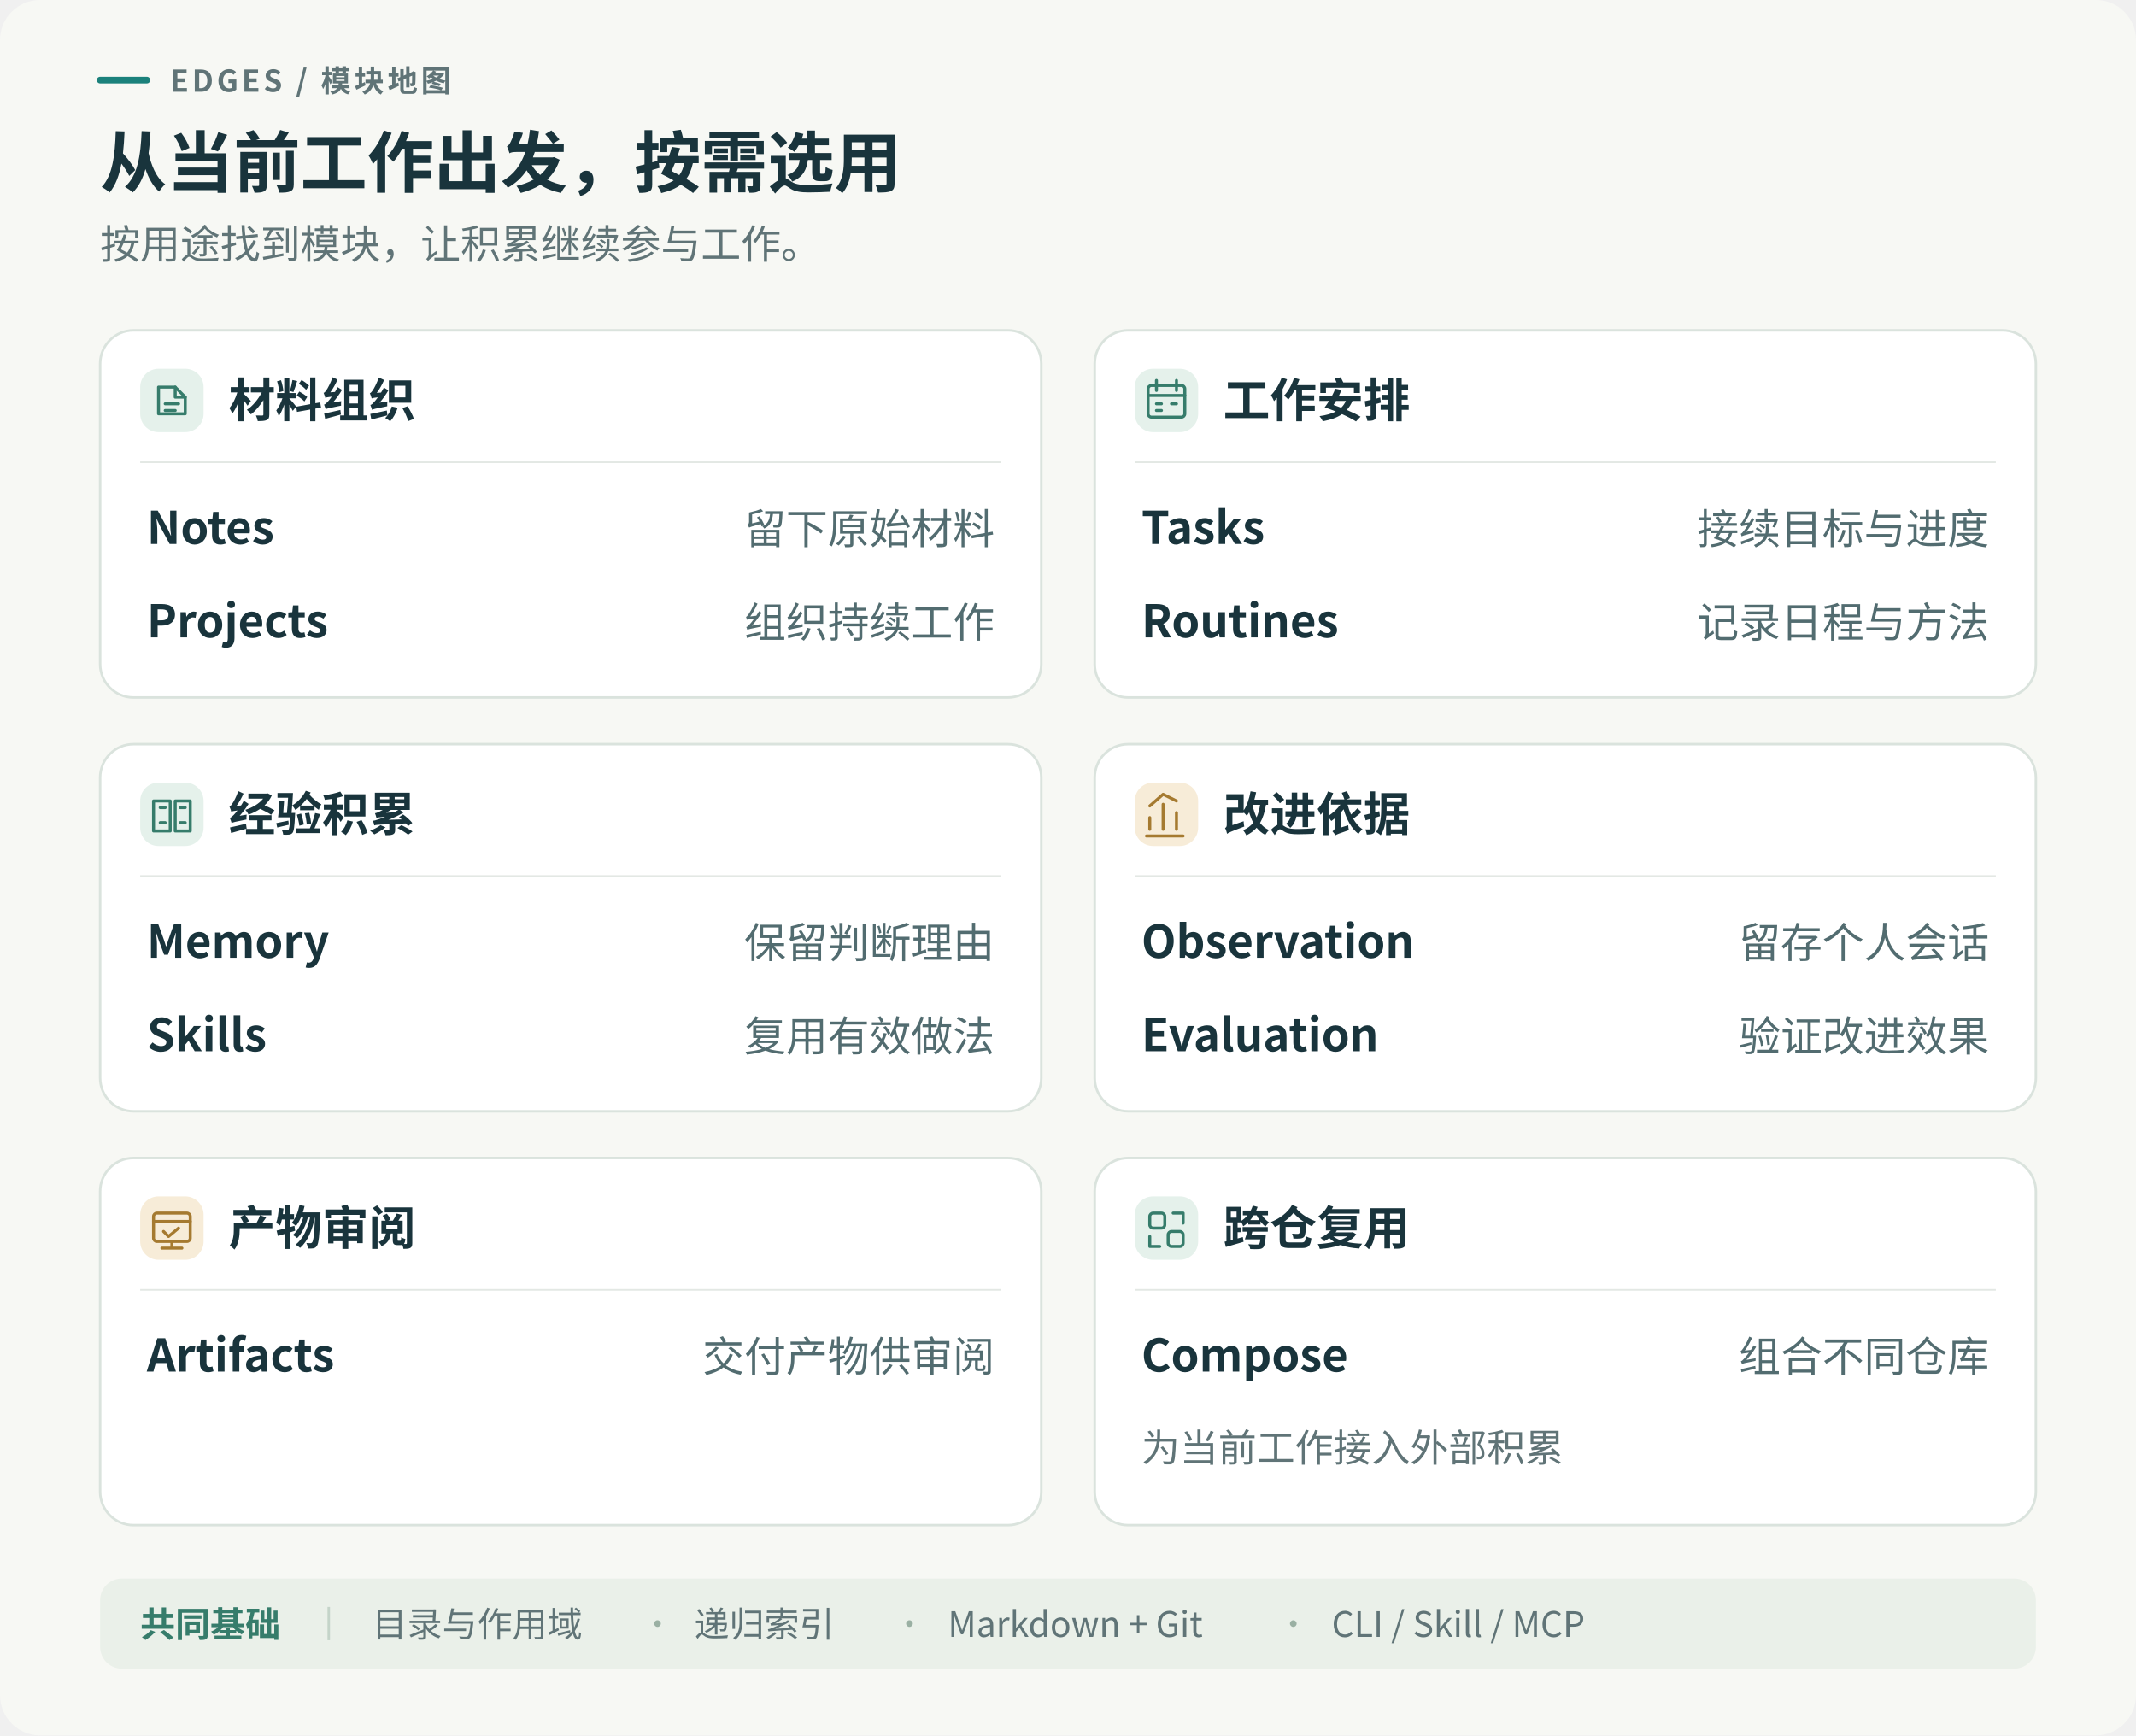
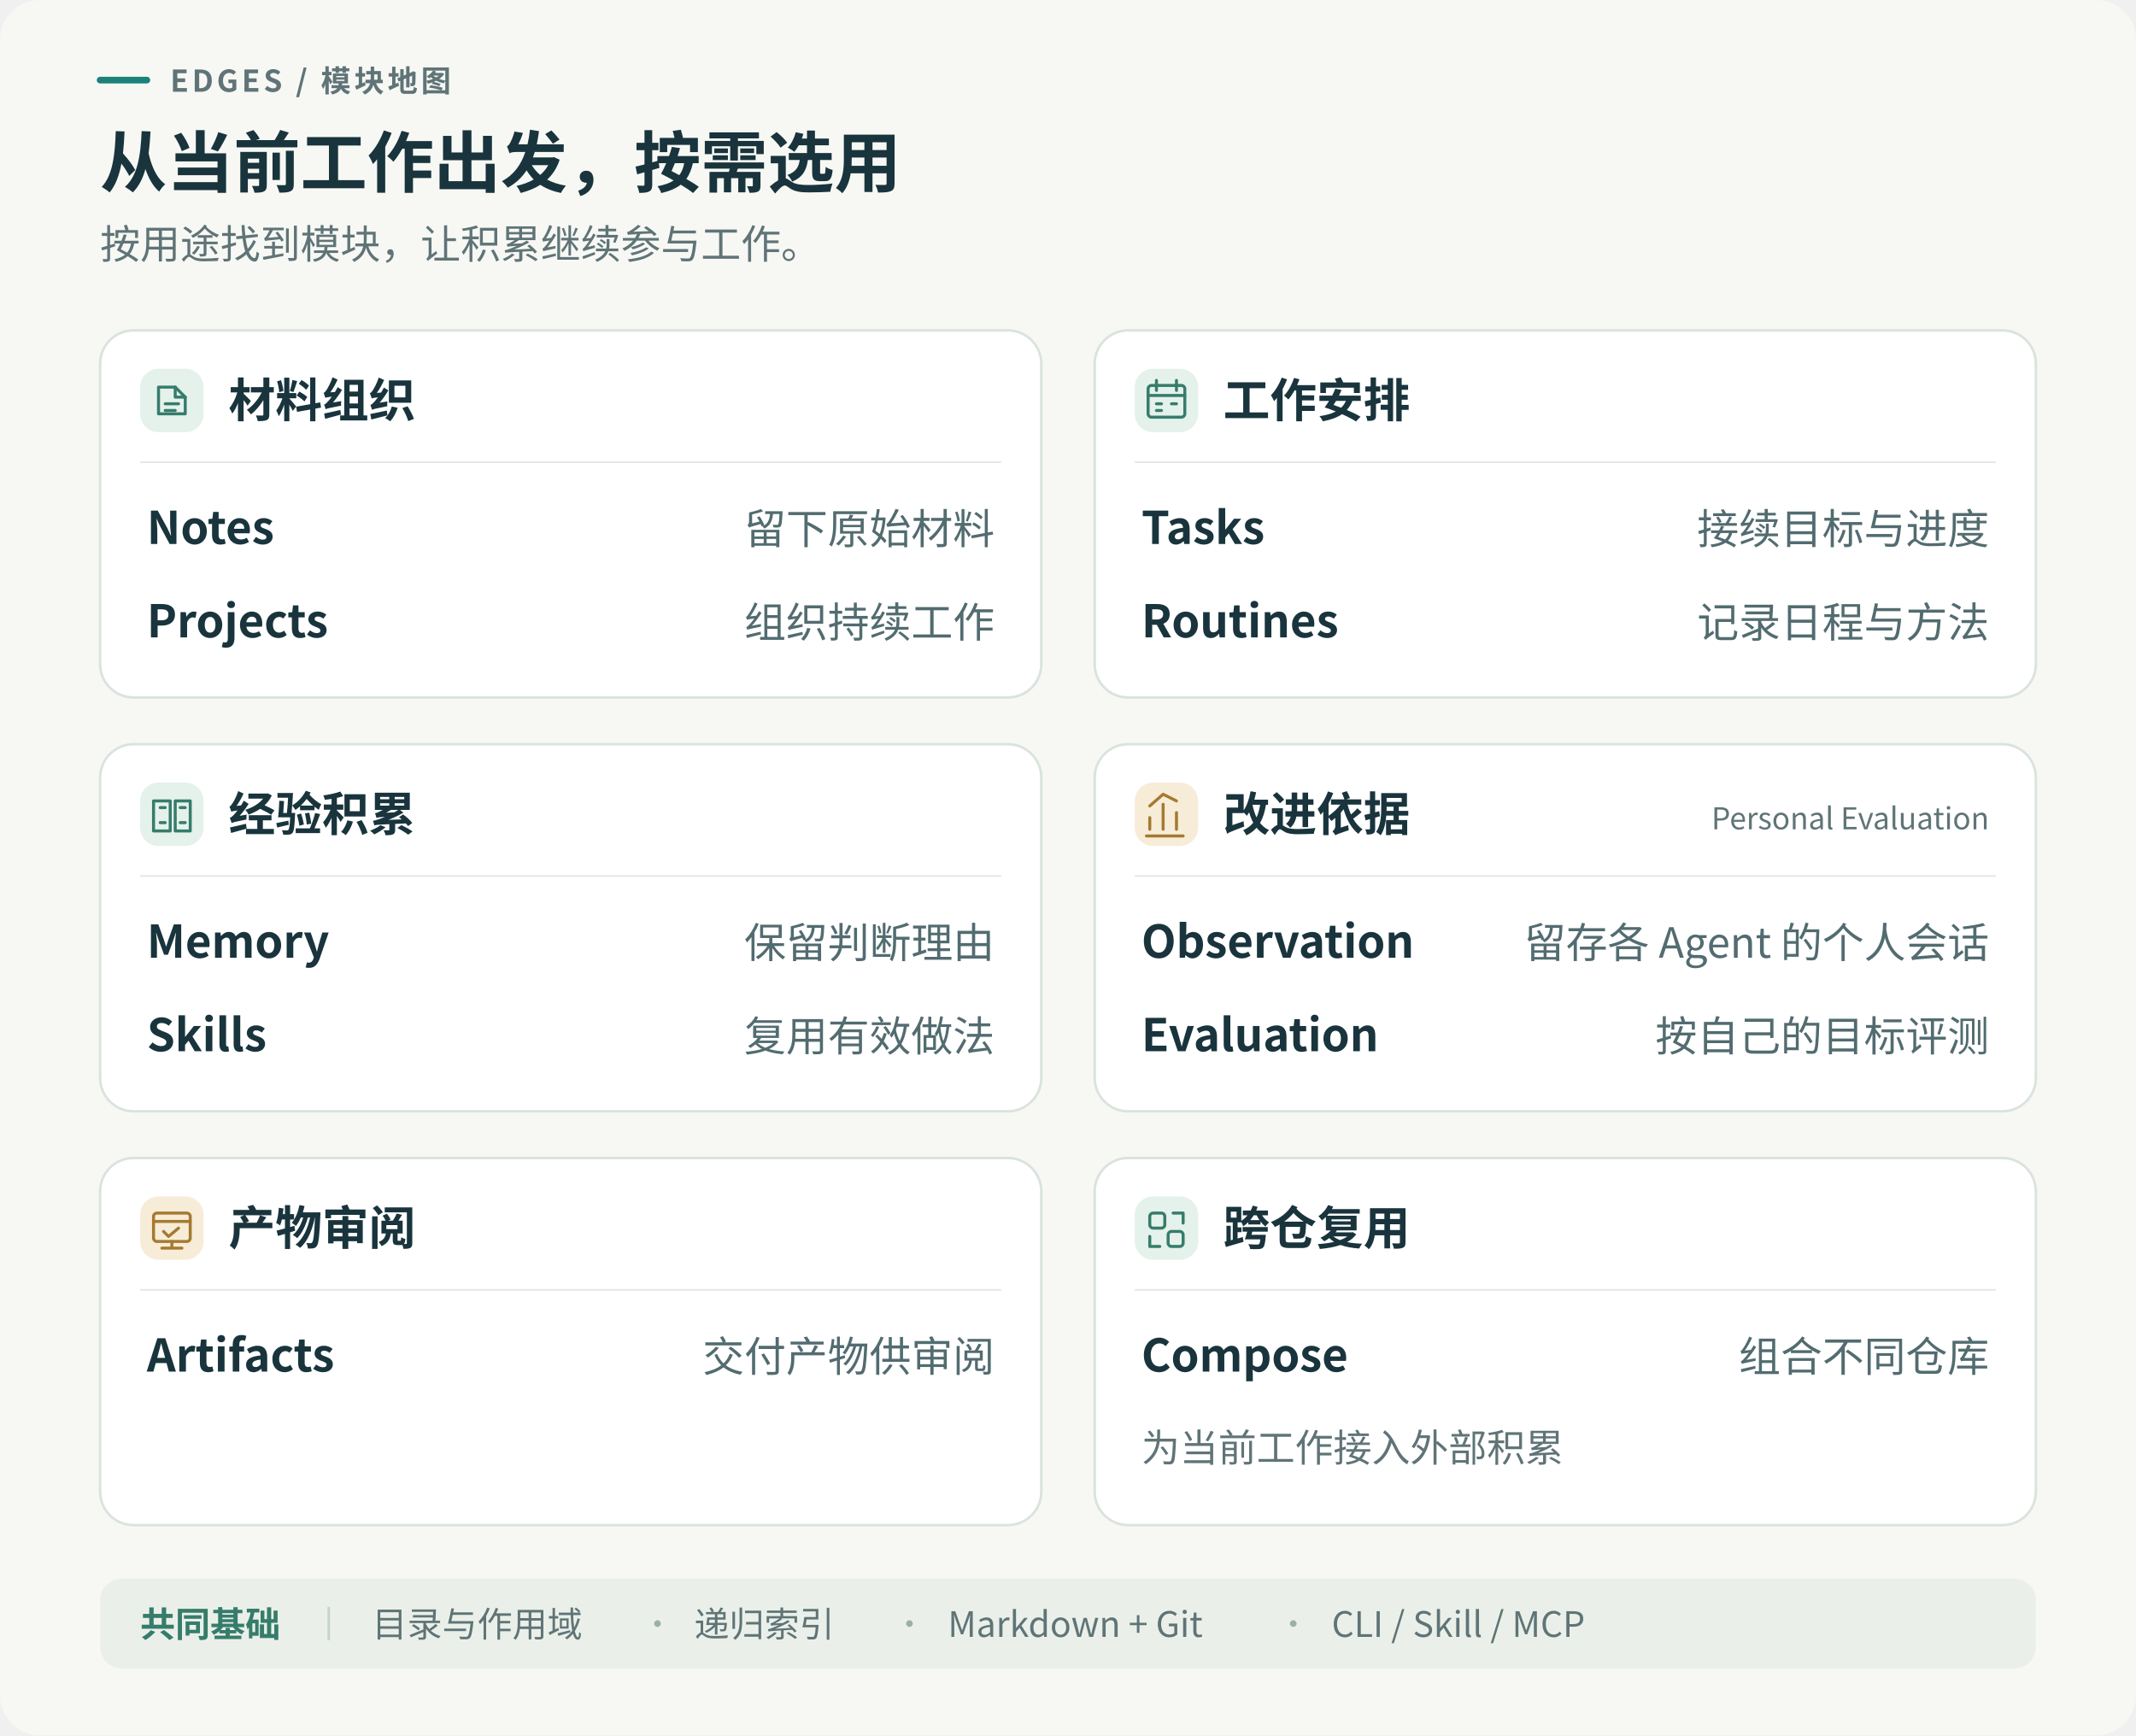
<svg xmlns="http://www.w3.org/2000/svg" width="1280" height="1040" viewBox="0 0 1280 1040" role="img" aria-labelledby="title description">
  <defs>
    <style>
      text { font-family: -apple-system, BlinkMacSystemFont, "Segoe UI", "PingFang SC", "Microsoft YaHei", "Noto Sans CJK SC", sans-serif; }
      .ink { fill: #19343c; }
      .muted { fill: #607477; }
      .heading { font-size: 28px; font-weight: 650; fill: #19343c; }
      .module { font-size: 27px; font-weight: 600; fill: #19343c; }
      .value { font-size: 25px; fill: #526c70; }
      .rule { stroke: #e3e8e4; stroke-width: 1; }
      .card { fill: #ffffff; stroke: #dae3dd; stroke-width: 1.5; }
      .teal-icon { fill: none; stroke: #367c6b; stroke-width: 1.8; stroke-linecap: round; stroke-linejoin: round; }
      .amber-icon { fill: none; stroke: #a57a30; stroke-width: 1.8; stroke-linecap: round; stroke-linejoin: round; }
    </style>
  </defs>
  <rect width="1280" height="1040" rx="24" fill="#f7f8f4" />
  <path d="M60 48h28" stroke="#1b817b" stroke-width="4" stroke-linecap="round" />
  <text x="102" y="55" class="muted" font-size="18" font-weight="600" letter-spacing="2">EDGES / 模块地图</text>
  <text x="60" y="112" class="ink" font-size="40" font-weight="650">从当前工作出发，按需选用</text>
  <text x="60" y="155" class="muted" font-size="24">按用途找到模块，让积累继续参与工作。</text>
  <rect x="60" y="198" width="564" height="220" rx="20" class="card" />
  <rect x="84" y="221" width="38" height="38" rx="11" fill="#e5f1eb" />
  <g class="teal-icon">
    <path d="M95 232h10l6 6v10H95z" />
    <path d="M105 232v6h6M99 242h8M99 246h6" />
  </g>
  <text x="137" y="250" class="heading">材料组织</text>
  <path d="M84 277h516" class="rule" />
  <text x="88" y="326" class="module">Notes</text>
  <text x="596" y="326" class="value" text-anchor="end">留下原始材料</text>
  <text x="88" y="382" class="module">Projects</text>
  <text x="596" y="382" class="value" text-anchor="end">组织持续工作</text>
  <rect x="656" y="198" width="564" height="220" rx="20" class="card" />
  <rect x="680" y="221" width="38" height="38" rx="11" fill="#e5f1eb" />
  <g class="teal-icon">
    <rect x="688" y="231" width="22" height="19" rx="2" />
    <path d="M693 228v6M705 228v6M688 237h22M693 242h3M702 242h3M693 246h3" />
  </g>
  <text x="733" y="250" class="heading">工作安排</text>
  <path d="M680 277h516" class="rule" />
  <text x="684" y="326" class="module">Tasks</text>
  <text x="1192" y="326" class="value" text-anchor="end">接续目标与进度</text>
  <text x="684" y="382" class="module">Routines</text>
  <text x="1192" y="382" class="value" text-anchor="end">记录日程与方法</text>
  <rect x="60" y="446" width="564" height="220" rx="20" class="card" />
  <rect x="84" y="469" width="38" height="38" rx="11" fill="#e5f1eb" />
  <g class="teal-icon">
    <path d="M92 480h10v18H92zM105 480h9v18h-9z" />
    <path d="M96 484h3M108 484h3M96 493h3M108 493h3" />
  </g>
  <text x="137" y="498" class="heading">经验积累</text>
  <path d="M84 525h516" class="rule" />
  <text x="88" y="574" class="module">Memory</text>
  <text x="596" y="574" class="value" text-anchor="end">保留判断理由</text>
  <text x="88" y="630" class="module">Skills</text>
  <text x="596" y="630" class="value" text-anchor="end">复用有效做法</text>
  <rect x="656" y="446" width="564" height="220" rx="20" class="card" />
  <rect x="680" y="469" width="38" height="38" rx="11" fill="#f7ecd8" />
  <g class="amber-icon">
    <path d="M689 497v-7M697 497v-15M705 497v-10M687 501h22" />
    <path d="m689 483 8-7 8 4" />
  </g>
  <text x="733" y="498" class="heading">改进依据</text>
+   <text x="1192" y="497" class="muted" font-size="18" text-anchor="end">Personal Evaluation</text>
  <path d="M680 525h516" class="rule" />
  <text x="684" y="574" class="module">Observation</text>
-   <text x="1192" y="574" class="value" text-anchor="end">留存个人会话</text>
+   <text x="1192" y="574" class="value" text-anchor="end">留存各 Agent 的个人会话</text>
  <text x="684" y="630" class="module">Evaluation</text>
-   <text x="1192" y="630" class="value" text-anchor="end">验证改进效果</text>
+   <text x="1192" y="630" class="value" text-anchor="end">按自己的目标评测</text>
  <rect x="60" y="694" width="564" height="220" rx="20" class="card" />
  <rect x="84" y="717" width="38" height="38" rx="11" fill="#f7ecd8" />
  <g class="amber-icon">
    <rect x="92" y="727" width="22" height="17" rx="2" />
    <path d="M92 732h22M97 748h12M103 744v4" />
    <path d="m98 738 3 3 6-5" />
  </g>
  <text x="137" y="746" class="heading">产物审阅</text>
  <path d="M84 773h516" class="rule" />
  <text x="88" y="822" class="module">Artifacts</text>
  <text x="596" y="822" class="value" text-anchor="end">交付产物供审阅</text>
  <rect x="656" y="694" width="564" height="220" rx="20" class="card" />
  <rect x="680" y="717" width="38" height="38" rx="11" fill="#e5f1eb" />
  <g class="teal-icon">
    <rect x="689" y="727" width="9" height="9" rx="2" />
    <rect x="700" y="738" width="9" height="9" rx="2" />
    <path d="M703 727h6v6M689 741v6h6" />
  </g>
  <text x="733" y="746" class="heading">跨仓复用</text>
  <path d="M680 773h516" class="rule" />
  <text x="684" y="822" class="module">Compose</text>
  <text x="1192" y="822" class="value" text-anchor="end">组合不同仓库</text>
  <text x="684" y="876" class="muted" font-size="23">为当前工作接入外部积累</text>
  <rect x="60" y="946" width="1160" height="54" rx="13" fill="#eaf0e9" />
  <text x="84" y="981" fill="#367c6b" font-size="21" font-weight="650">共同基础</text>
  <path d="M197 963v20" stroke="#c4d4c9" stroke-width="1.5" />
  <text x="223" y="981" class="muted" font-size="21">目录与作用域</text>
  <circle cx="394" cy="973" r="2" fill="#9ab0a3" />
  <text x="416" y="981" class="muted" font-size="21">递归索引</text>
  <circle cx="545" cy="973" r="2" fill="#9ab0a3" />
  <text x="568" y="981" class="muted" font-size="21">Markdown + Git</text>
  <circle cx="775" cy="973" r="2" fill="#9ab0a3" />
  <text x="798" y="981" class="muted" font-size="21">CLI / Skill / MCP</text>
</svg>
